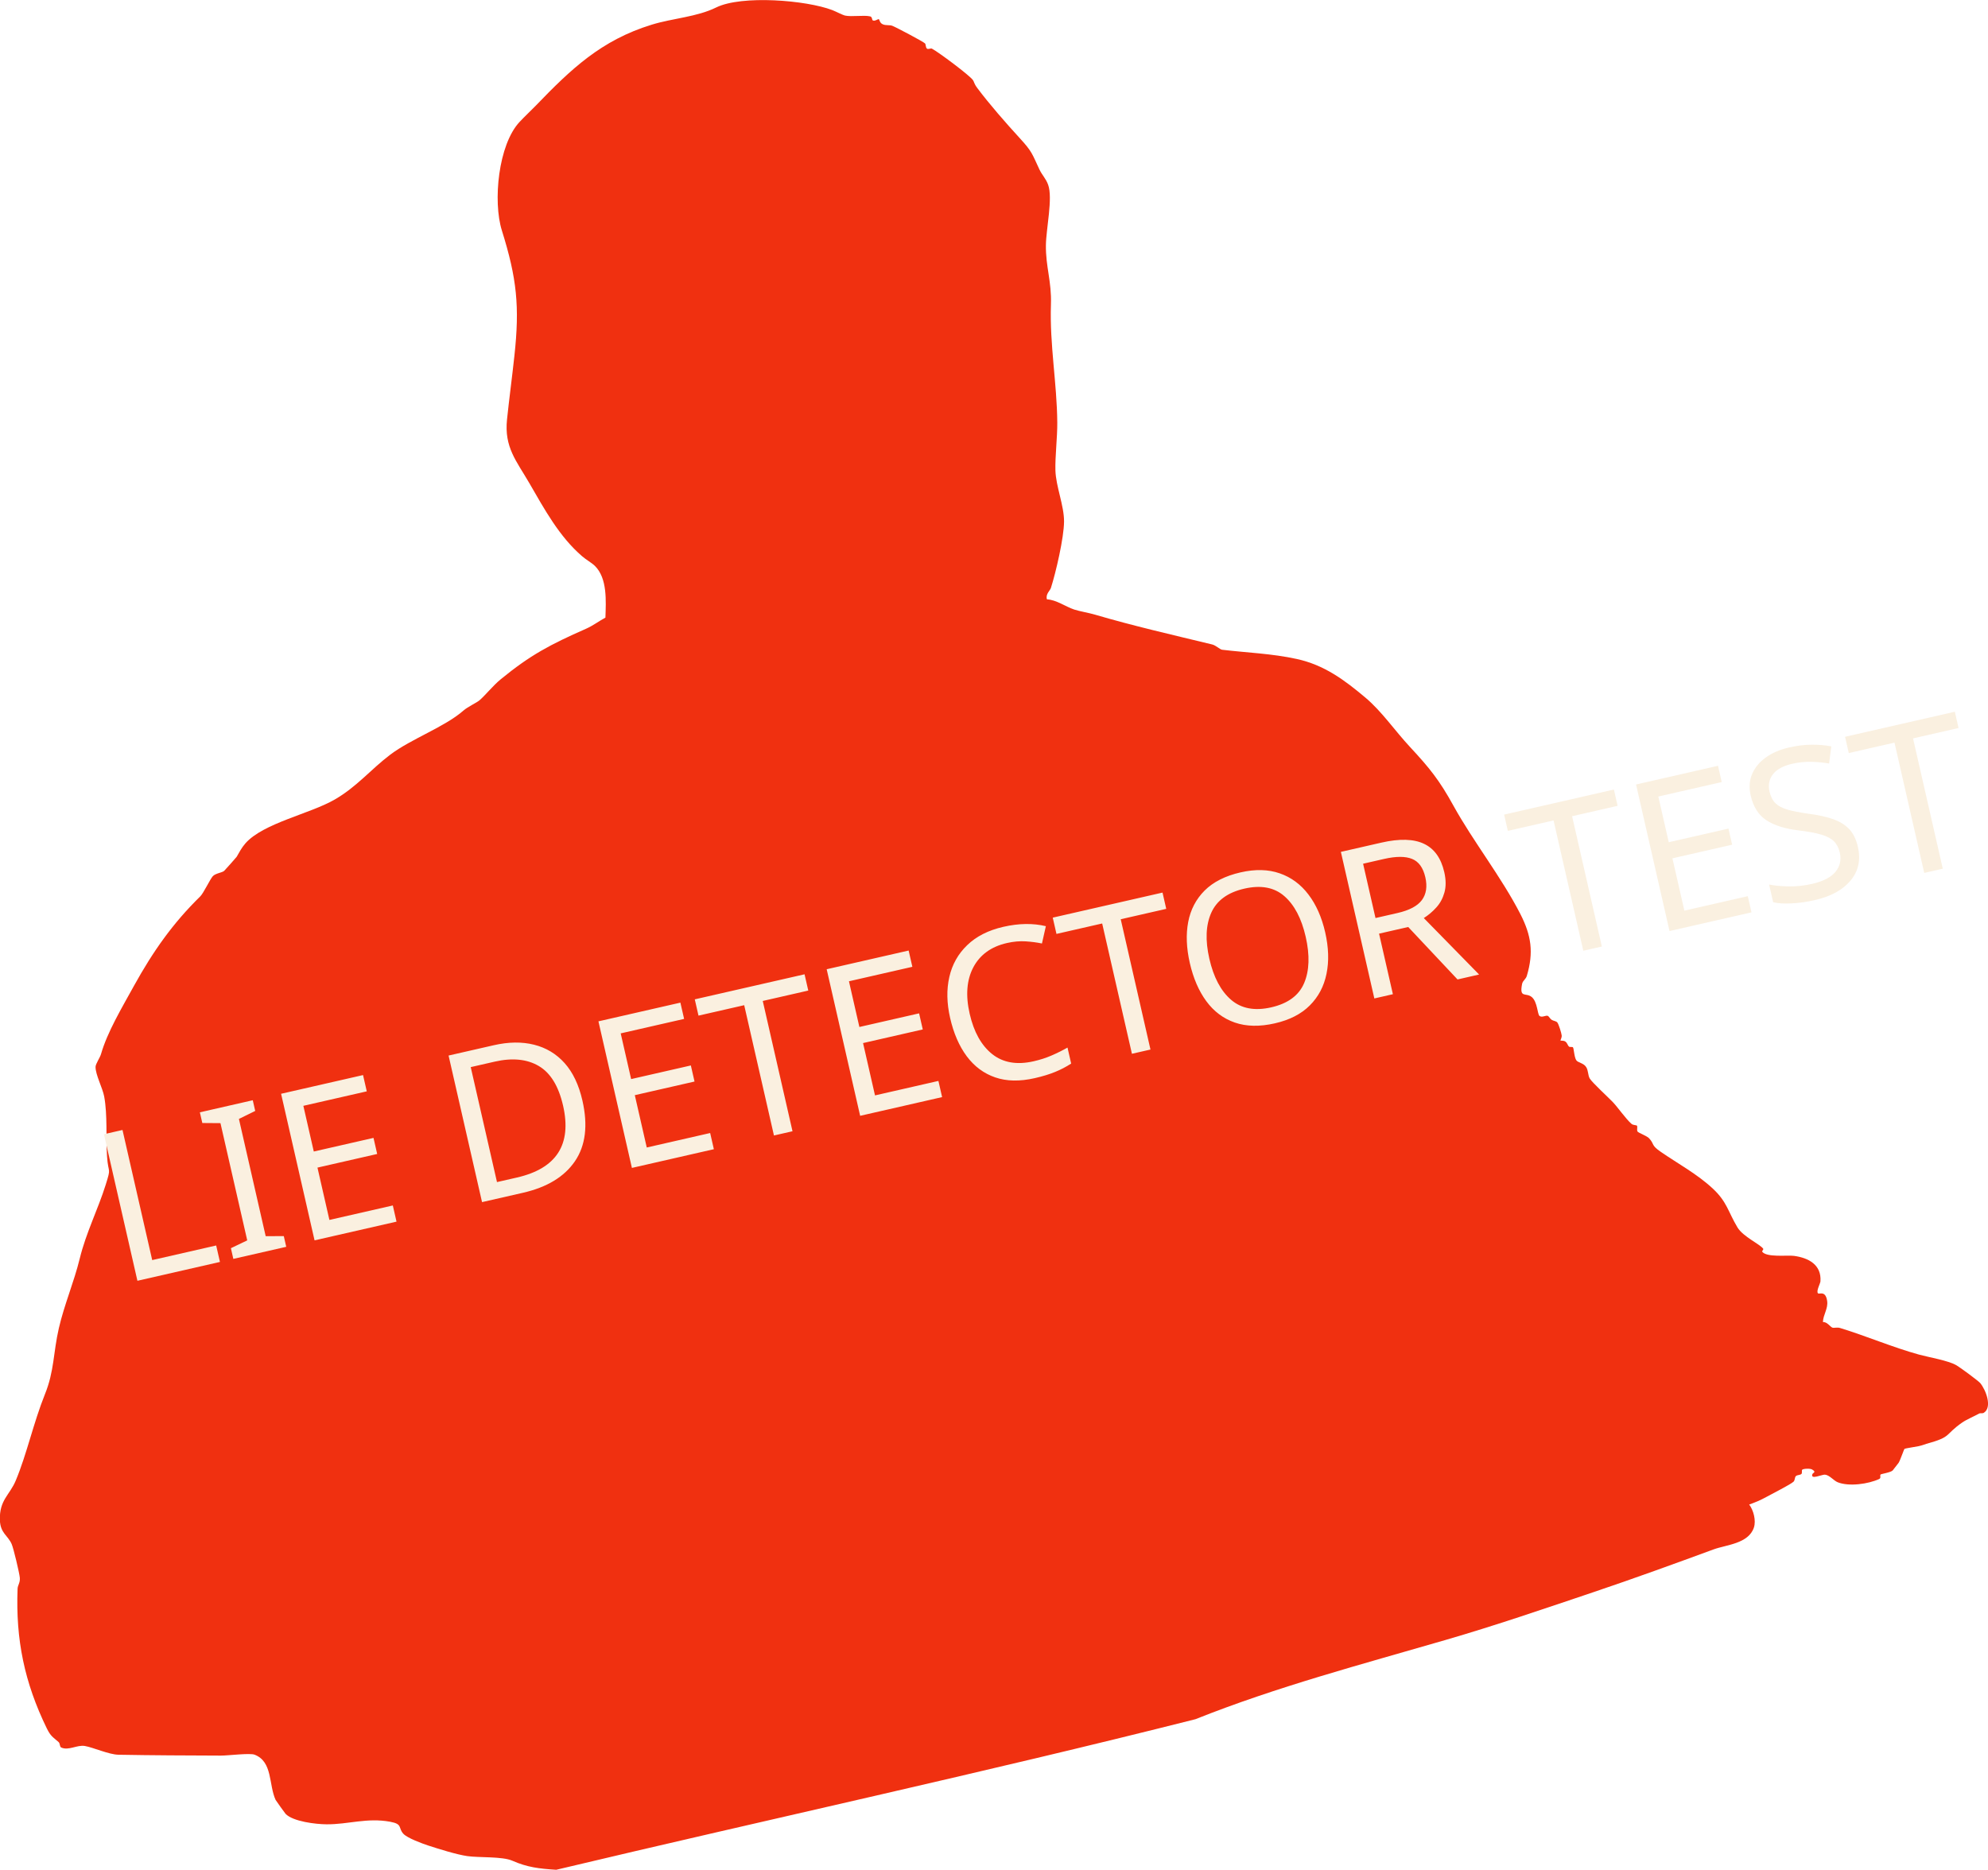
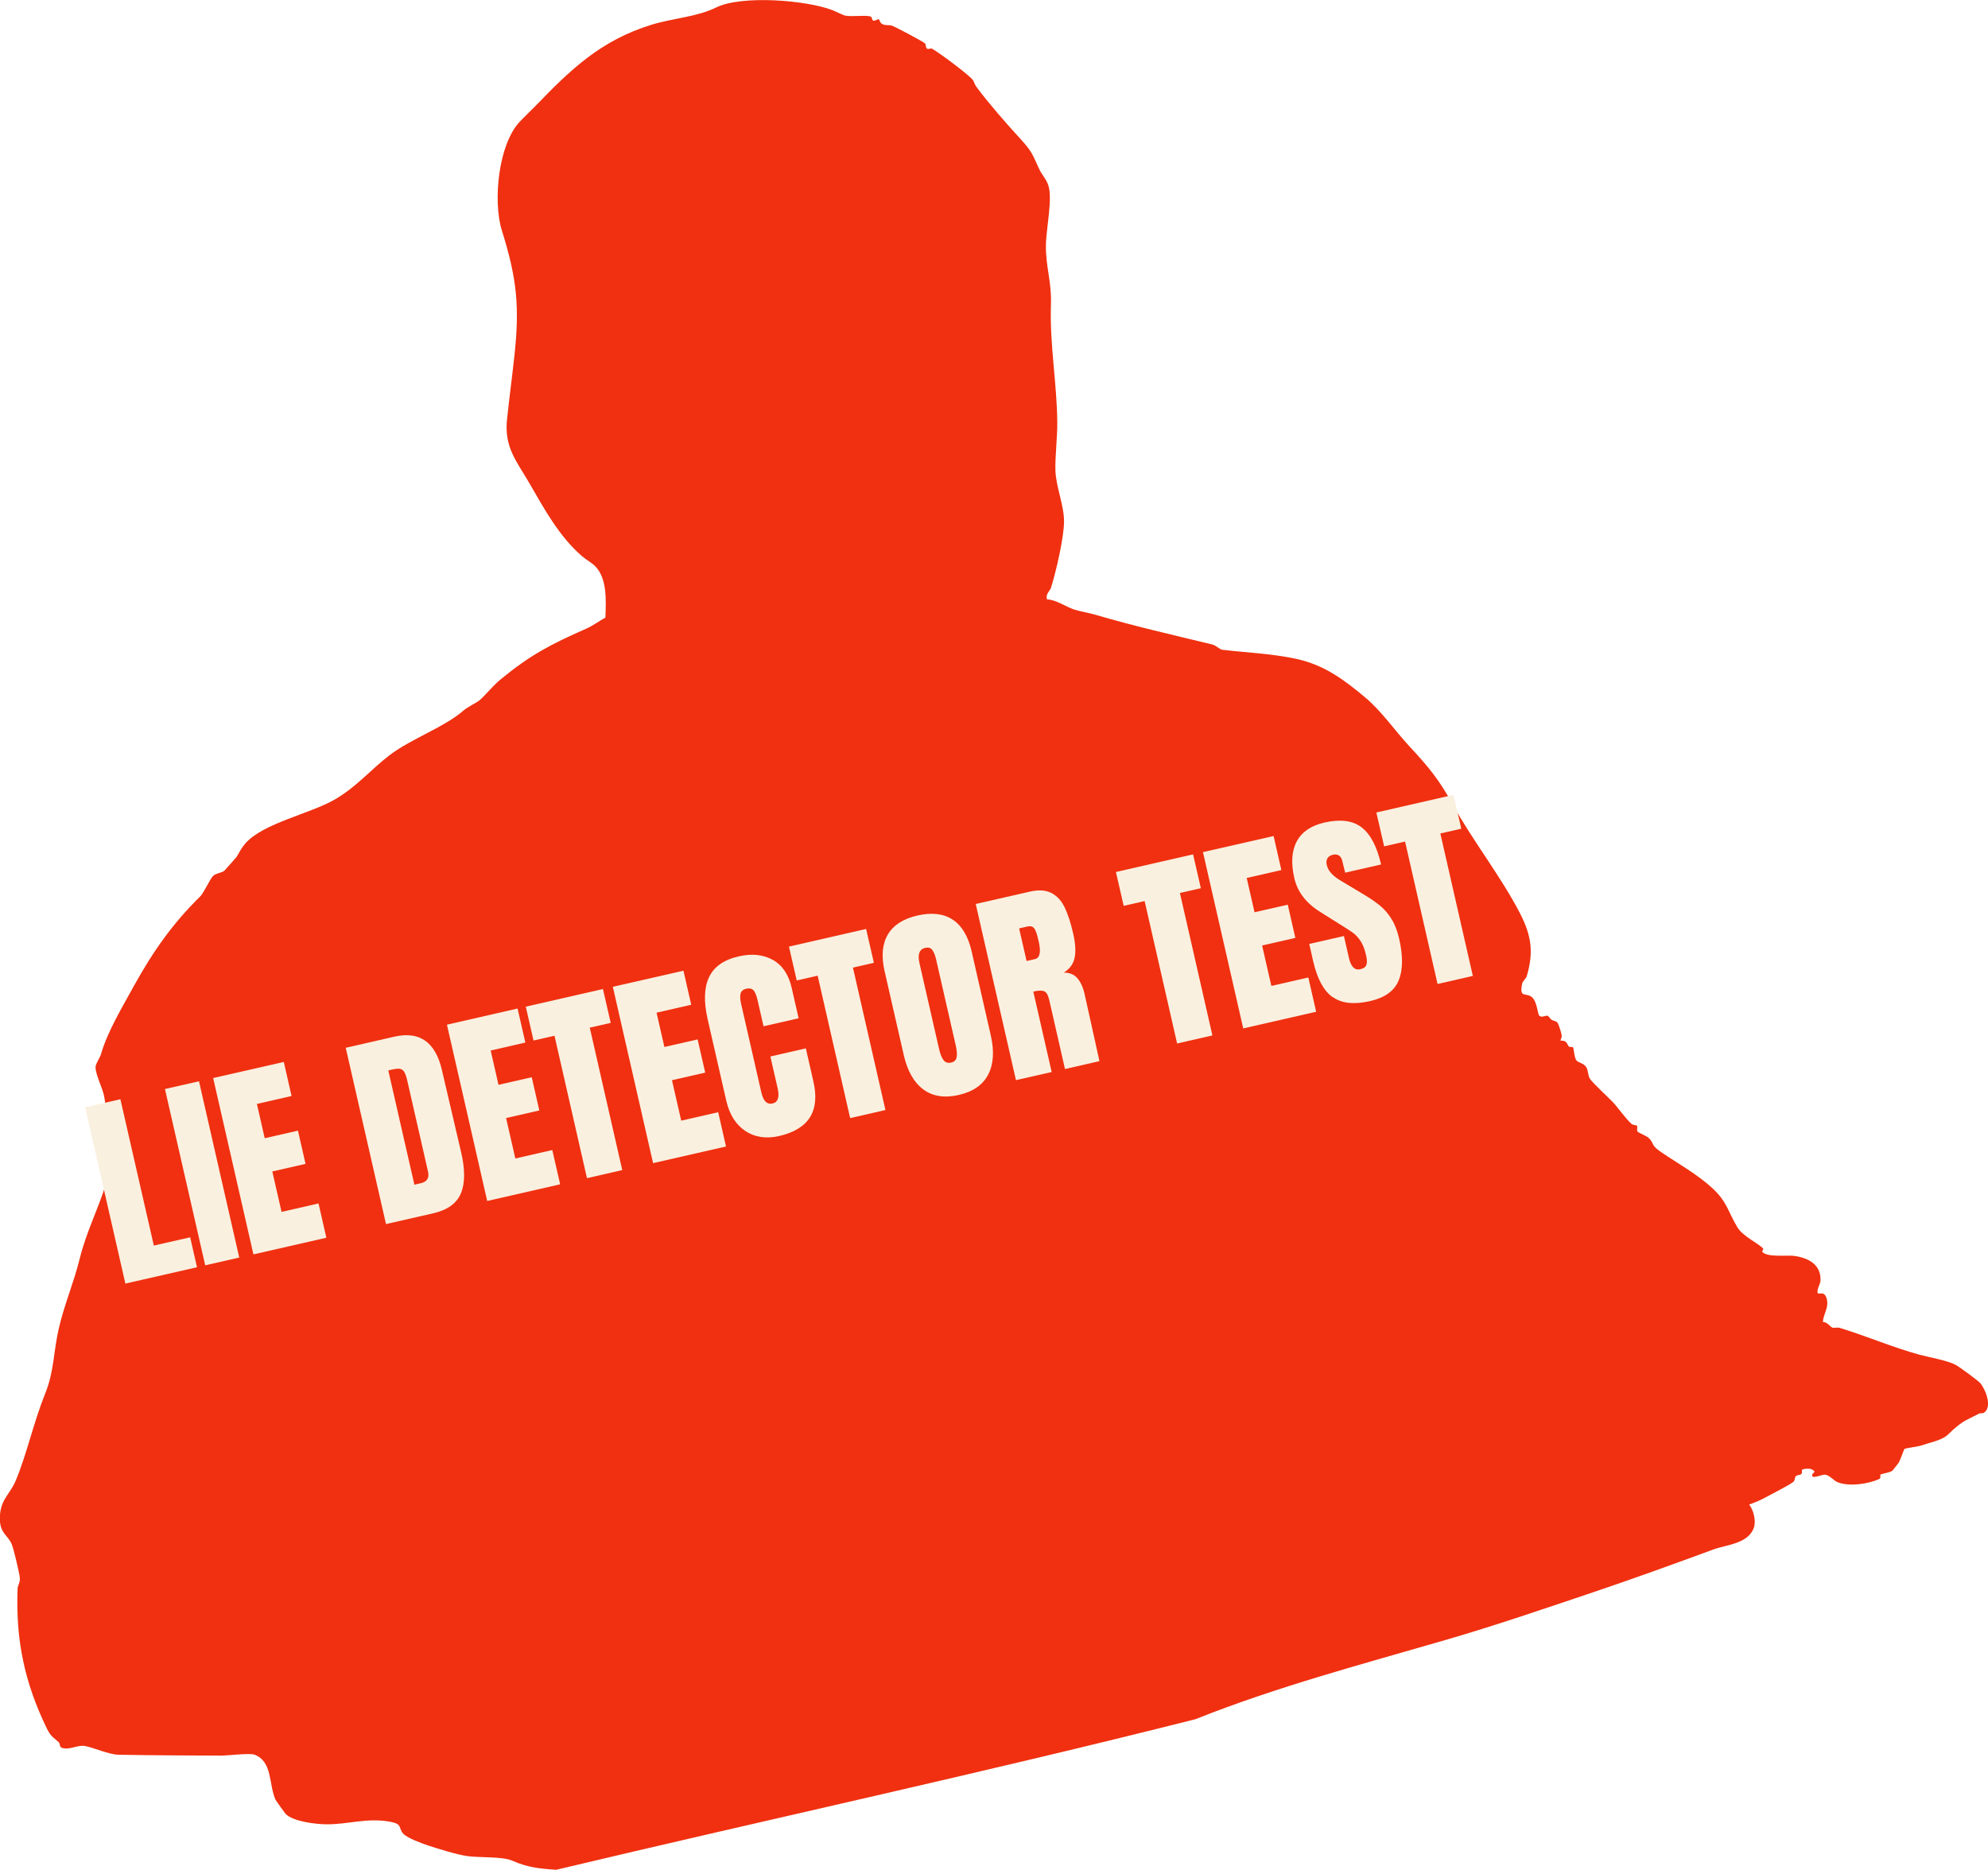
<svg xmlns="http://www.w3.org/2000/svg" id="Layer_2" viewBox="0 0 319.99 301.02">
  <defs>
-     <style>.cls-1{fill:#faf0e0;font-family:Anton-Regular, Anton;font-size:33.89px;}.cls-2{fill:#f03010;}</style>
+     <style>.cls-1{fill:#faf0e0;}.cls-2{fill:#f03010;}</style>
  </defs>
  <g id="Wireframe">
    <path class="cls-2" d="M140.51,3.28c.27.2.84-.27.96-.19.08.05.12.59.6.81.51.24,1.11.08,1.55.25.6.23,5.03,2.57,5.27,2.84.16.18.08.65.32.84.18.15.6-.09.79,0,1.02.53,6.03,4.26,6.61,5.07.17.23.18.59.68,1.25,1.96,2.62,4.59,5.62,6.85,8.09,1.99,2.17,1.96,2.46,3.17,5.05.41.87,1.04,1.46,1.4,2.46.78,2.14-.33,7.09-.36,9.71-.05,3.48.94,5.86.81,9.57-.22,6.48.97,12.65,1.02,19.01.02,2.31-.36,5.46-.3,7.67.07,2.59,1.4,5.67,1.39,8.25-.02,2.63-1.31,8.17-2.12,10.71-.12.39-.9,1-.63,1.82,1.5.06,3,1.18,4.39,1.64.89.29,2.32.52,3.34.82,6.15,1.81,12.5,3.26,18.86,4.8.61.15,1.26.81,1.6.85,3.91.47,8.03.61,12.03,1.49,4.42.97,7.64,3.36,11.04,6.22,2.67,2.25,4.72,5.31,7.21,7.98,3.12,3.36,4.7,5.31,6.97,9.44,3.15,5.71,7.73,11.5,10.76,17.42,1.77,3.47,2.16,6.18,1.04,9.95-.16.55-.66.77-.76,1.29-.48,2.39.61,1.34,1.55,2.12s.9,2.79,1.26,3.05c.41.3,1-.15,1.32-.02.2.09.38.49.63.64.3.19.7.18.91.43s.66,1.69.7,2.08c.04.36-.23.8-.2.83.04.03.53-.02.76.14.37.24.37.6.62.83.12.11.54.01.63.11.16.18.2,1.61.55,2.1.27.38,1.16.43,1.57,1.07.38.58.27,1.31.59,1.86.39.65,3,3.05,3.69,3.77.83.87,2.13,2.75,3.03,3.53.27.23.79.18.87.29.14.17-.05.66.09.93.12.22,1.5.7,1.87,1.1.92,1.01.25,1.07,1.92,2.21,2.7,1.86,5.85,3.56,8.37,5.92,2.27,2.13,2.42,3.69,3.93,6.21.93,1.54,3.67,2.71,4.16,3.46.05.08-.23.4-.19.44.71.99,4.05.54,5.14.69,2.35.32,4.44,1.44,4.25,4.11-.03.35-.73,1.6-.39,1.92.22.2,1.21-.52,1.47,1.23.18,1.23-.64,2.2-.68,3.39.68-.04,1.16.76,1.52.9.26.1.75-.09,1.24.06,4.25,1.3,8.48,3.12,12.73,4.29,1.66.45,4.64.93,6.01,1.72.59.34,3.52,2.5,3.82,2.86.91,1.1,1.98,3.89.58,4.78-.22.14-.58.03-.73.11-.75.42-2.1,1-2.74,1.45-2.94,2.04-1.59,2.29-5.78,3.44-.37.1-.47.2-1.27.38-.43.09-2.14.35-2.24.42-.1.07-.69,1.84-.96,2.26-.04.07-.89,1.16-.95,1.22-.33.34-1.85.55-1.95.66-.15.16.12.56-.22.72-1.75.81-4.84,1.25-6.67.53-.66-.26-1.32-1.16-2.07-1.23-.47-.04-2.35.87-2.02-.07.09-.26.72-.31-.04-.76-.34-.2-1.41-.14-1.6.04-.1.1.01.5-.09.64-.17.24-.7.17-.92.38s-.13.68-.39.91c-.52.47-3.52,1.98-4.36,2.45-.82.46-1.87.91-2.77,1.22.7.92,1.13,2.58.76,3.7-.86,2.62-4.48,2.78-6.48,3.52-6.01,2.21-12.94,4.73-19.21,6.84-7.91,2.67-15.91,5.41-23.93,7.74-13.51,3.93-27.2,7.54-40.27,12.76-34.11,8.62-68.63,16.08-102.89,24.24-2.75-.18-4.64-.39-7.07-1.46-1.62-.71-5.38-.47-7.24-.74-1.73-.25-4.59-1.15-6.28-1.7-.94-.31-3.39-1.2-4.02-1.9-.87-.96-.06-1.55-2.11-1.93-3.75-.69-6.77.44-10.25.41-1.72-.01-5.39-.44-6.59-1.68-.1-.1-1.55-2.13-1.61-2.25-1.13-2.46-.45-6.16-3.39-7.28-.76-.29-4.25.15-5.41.15-5.41-.02-11.06-.04-16.5-.14-1.54-.03-4.06-1.18-5.41-1.41-1.24-.21-2.62.79-3.79.25-.3-.14-.15-.64-.44-.89-.89-.79-1.25-.89-1.9-2.22-3.58-7.36-5.01-14.25-4.69-22.46.02-.58.43-.94.36-1.77-.07-.76-1.01-4.73-1.31-5.41-.62-1.42-1.83-1.74-1.9-3.88-.09-3.24,1.58-4,2.56-6.36,1.77-4.23,2.85-9.3,4.69-13.88,1.52-3.76,1.32-6.62,2.24-10.63.87-3.79,2.44-7.43,3.36-11.2,1.02-4.19,2.95-7.95,4.19-11.92.92-2.94.41-1.61.21-4.54-.2-3.03.09-6.68-.46-9.65-.25-1.36-1.41-3.51-1.39-4.77,0-.47.73-1.51.88-2.06,1.02-3.55,3.32-7.38,5.29-10.96,3.1-5.61,6.28-10.11,10.68-14.42.52-.51,1.57-2.74,2.02-3.25.42-.47,1.57-.59,1.84-.87.21-.22,1.92-2.12,2-2.25.41-.71.79-1.46,1.42-2.18,2.87-3.25,10.37-4.74,14.34-7.03,3.6-2.07,5.84-4.88,8.98-7.25,3.36-2.53,8.8-4.48,11.73-7.06.75-.66,2.15-1.28,2.62-1.68.94-.81,2.19-2.38,3.4-3.37,4.76-3.91,7.99-5.61,13.73-8.14,1.19-.53,2.02-1.2,3.14-1.8.08-2.66.34-6.31-1.69-8.32-.55-.54-1.37-.96-2.05-1.55-3.67-3.15-6.05-7.53-8.53-11.82-2.04-3.52-4.04-5.73-3.57-10.21.35-3.36.82-6.82,1.19-10.26.86-7.93.4-12.44-2.02-20.17-1.46-4.67-.58-13.81,2.85-17.47.86-.92,1.79-1.78,2.56-2.57,5.7-5.92,10.57-10.59,18.72-13.09,3.42-1.05,7.25-1.23,10.37-2.77,4.11-2.02,14.51-1.18,18.7.43.56.22,1.71.81,2.01.87,1.1.25,3.06-.11,4.08.14.33.08.28.56.41.65Z" />
-     <text class="cls-1" transform="translate(18.92 206.92) rotate(-12.86)">
-       <tspan x="0" y="0">LIE DETECTOR TEST </tspan>
-     </text>
+     <path class="cls-1" d="M20.18,206.64l-6.48-28.38,5.68-1.3,5.38,23.56,5.85-1.33,1.1,4.82-11.53,2.63Z" />
+     <path class="cls-1" d="M33.03,203.7l-6.48-28.38,5.48-1.25,6.48,28.38-5.48,1.25Z" />
+     <path class="cls-1" d="M40.79,201.93l-6.48-28.38,11.37-2.59,1.25,5.48-5.58,1.28,1.26,5.52,5.35-1.22,1.22,5.35-5.35,1.22,1.49,6.51,5.95-1.36,1.26,5.52-11.73,2.68Z" />
+     <path class="cls-1" d="M55.65,168.68l7.83-1.79c2.03-.46,3.67-.25,4.94.64,1.27.89,2.17,2.44,2.69,4.64l3.1,13.27c.66,2.79.66,5.01-.01,6.64-.67,1.63-2.15,2.71-4.44,3.24l-7.63,1.74-6.48-28.38ZM67.69,190.5c1.04-.24,1.44-.86,1.21-1.87l-3.34-14.64c-.15-.64-.3-1.11-.48-1.4-.17-.3-.4-.47-.69-.52-.29-.05-.71-.01-1.26.11l-.63.14,4.2,18.4.99-.23Z" />
+     <path class="cls-1" d="M78.42,193.34l-6.48-28.38,11.37-2.6,1.25,5.48-5.58,1.28,1.26,5.52,5.35-1.22,1.22,5.35-5.35,1.22,1.49,6.51,5.95-1.36,1.26,5.52-11.73,2.68Z" />
+     <path class="cls-1" d="M94.48,189.67l-5.23-22.93-3.37.77-1.25-5.45,12.42-2.84,1.25,5.45-3.37.77,5.23,22.93-5.68,1.3Z" />
+     <path class="cls-1" d="M105.12,187.24l-6.48-28.38,11.37-2.59,1.25,5.48-5.58,1.28,1.26,5.52,5.35-1.22,1.22,5.35-5.35,1.22,1.49,6.51,5.95-1.36,1.26,5.52-11.73,2.68Z" />
+     <path class="cls-1" d="M119.98,182.08c-1.54-1.02-2.57-2.66-3.09-4.93l-2.99-13.08c-.64-2.82-.57-5.07.23-6.76.8-1.69,2.39-2.81,4.8-3.35,2.09-.48,3.91-.29,5.45.56,1.54.85,2.56,2.36,3.05,4.52l1.12,4.89-5.65,1.29-.96-4.2c-.19-.82-.41-1.35-.68-1.62-.27-.26-.65-.34-1.13-.23-.51.12-.81.37-.92.77-.11.4-.08.93.07,1.62l3.25,14.24c.17.75.41,1.27.7,1.56.3.29.67.39,1.11.29.88-.2,1.16-1.02.83-2.45l-1.17-5.12,5.71-1.31,1.22,5.35c1.09,4.76-.76,7.68-5.54,8.77-2.07.47-3.88.2-5.42-.81Z" />
+     <path class="cls-1" d="M136.84,180l-5.23-22.93-3.37.77-1.25-5.45,12.42-2.84,1.25,5.45-3.37.77,5.23,22.93-5.68,1.3Z" />
+     <path class="cls-1" d="M148.61,175.38c-1.51-1.13-2.55-2.96-3.13-5.49l-3.09-13.51c-.56-2.45-.38-4.42.52-5.94.9-1.52,2.5-2.54,4.79-3.06,2.29-.52,4.17-.3,5.65.67,1.47.97,2.49,2.68,3.05,5.13l3.08,13.51c.58,2.55.44,4.66-.43,6.32-.87,1.66-2.45,2.75-4.75,3.27-2.29.52-4.19.22-5.7-.91ZM153.99,170.18c.08-.48.02-1.12-.16-1.91l-3.17-13.88c-.14-.62-.34-1.1-.59-1.45-.25-.35-.63-.46-1.14-.35-.95.22-1.26,1.04-.93,2.47l3.16,13.84c.19.81.43,1.41.72,1.78.29.37.71.5,1.23.38.51-.12.8-.41.87-.89Z" />
+     <path class="cls-1" d="M157.05,145.53l8.72-1.99c1.39-.32,2.53-.25,3.44.21.9.45,1.62,1.22,2.14,2.29.52,1.07.99,2.49,1.39,4.25.37,1.61.44,2.91.23,3.91-.21,1-.79,1.79-1.75,2.38.9-.02,1.62.27,2.16.86.54.6.95,1.48,1.21,2.64l2.38,10.75-5.55,1.27-2.53-11.1c-.18-.79-.45-1.26-.81-1.42-.36-.15-.95-.13-1.76.05l2.96,12.95-5.75,1.31-6.48-28.38ZM166.59,154.4c.79-.18.99-1.13.6-2.85-.17-.75-.33-1.3-.48-1.66-.15-.36-.33-.59-.54-.69-.21-.1-.48-.12-.81-.04l-1.32.3,1.2,5.25,1.36-.31Z" />
+     <path class="cls-1" d="M189.47,167.99l-5.23-22.93-3.37.77-1.25-5.45,12.42-2.84,1.25,5.45-3.37.77,5.23,22.93-5.68,1.3Z" />
+     <path class="cls-1" d="M200.11,165.56l-6.48-28.38,11.37-2.59,1.25,5.48-5.58,1.27,1.26,5.52,5.35-1.22,1.22,5.35-5.35,1.22,1.49,6.51,5.95-1.36,1.26,5.52-11.73,2.68Z" />
+     <path class="cls-1" d="M214.5,160.53c-1.44-1.02-2.48-2.95-3.13-5.79l-.63-2.78,5.58-1.27.81,3.54c.32,1.41.93,2.01,1.84,1.8.51-.12.83-.34.96-.69.13-.34.12-.87-.05-1.57-.21-.93-.5-1.67-.85-2.22-.36-.56-.75-1-1.19-1.33-.44-.33-1.19-.82-2.27-1.48l-3-1.89c-2.32-1.42-3.73-3.25-4.24-5.5-.55-2.42-.42-4.39.41-5.92.82-1.52,2.3-2.52,4.44-3.01,2.56-.58,4.55-.33,5.98.77,1.43,1.1,2.48,3.09,3.14,5.98l-5.78,1.32-.48-1.94c-.09-.37-.26-.65-.52-.82-.26-.17-.58-.22-.95-.13-.44.1-.74.3-.91.59-.17.29-.2.65-.1,1.07.21.93.96,1.76,2.24,2.51l4.03,2.42c.94.57,1.74,1.14,2.4,1.69.66.56,1.25,1.26,1.77,2.1.52.84.92,1.89,1.21,3.15.64,2.8.61,5.04-.08,6.71-.69,1.68-2.22,2.78-4.58,3.32-2.58.59-4.58.38-6.02-.64Z" />
+     <path class="cls-1" d="M231.39,158.41l-5.23-22.93-3.37.77-1.25-5.45,12.42-2.84,1.25,5.45-3.37.77,5.23,22.93-5.68,1.3Z" />
  </g>
</svg>
